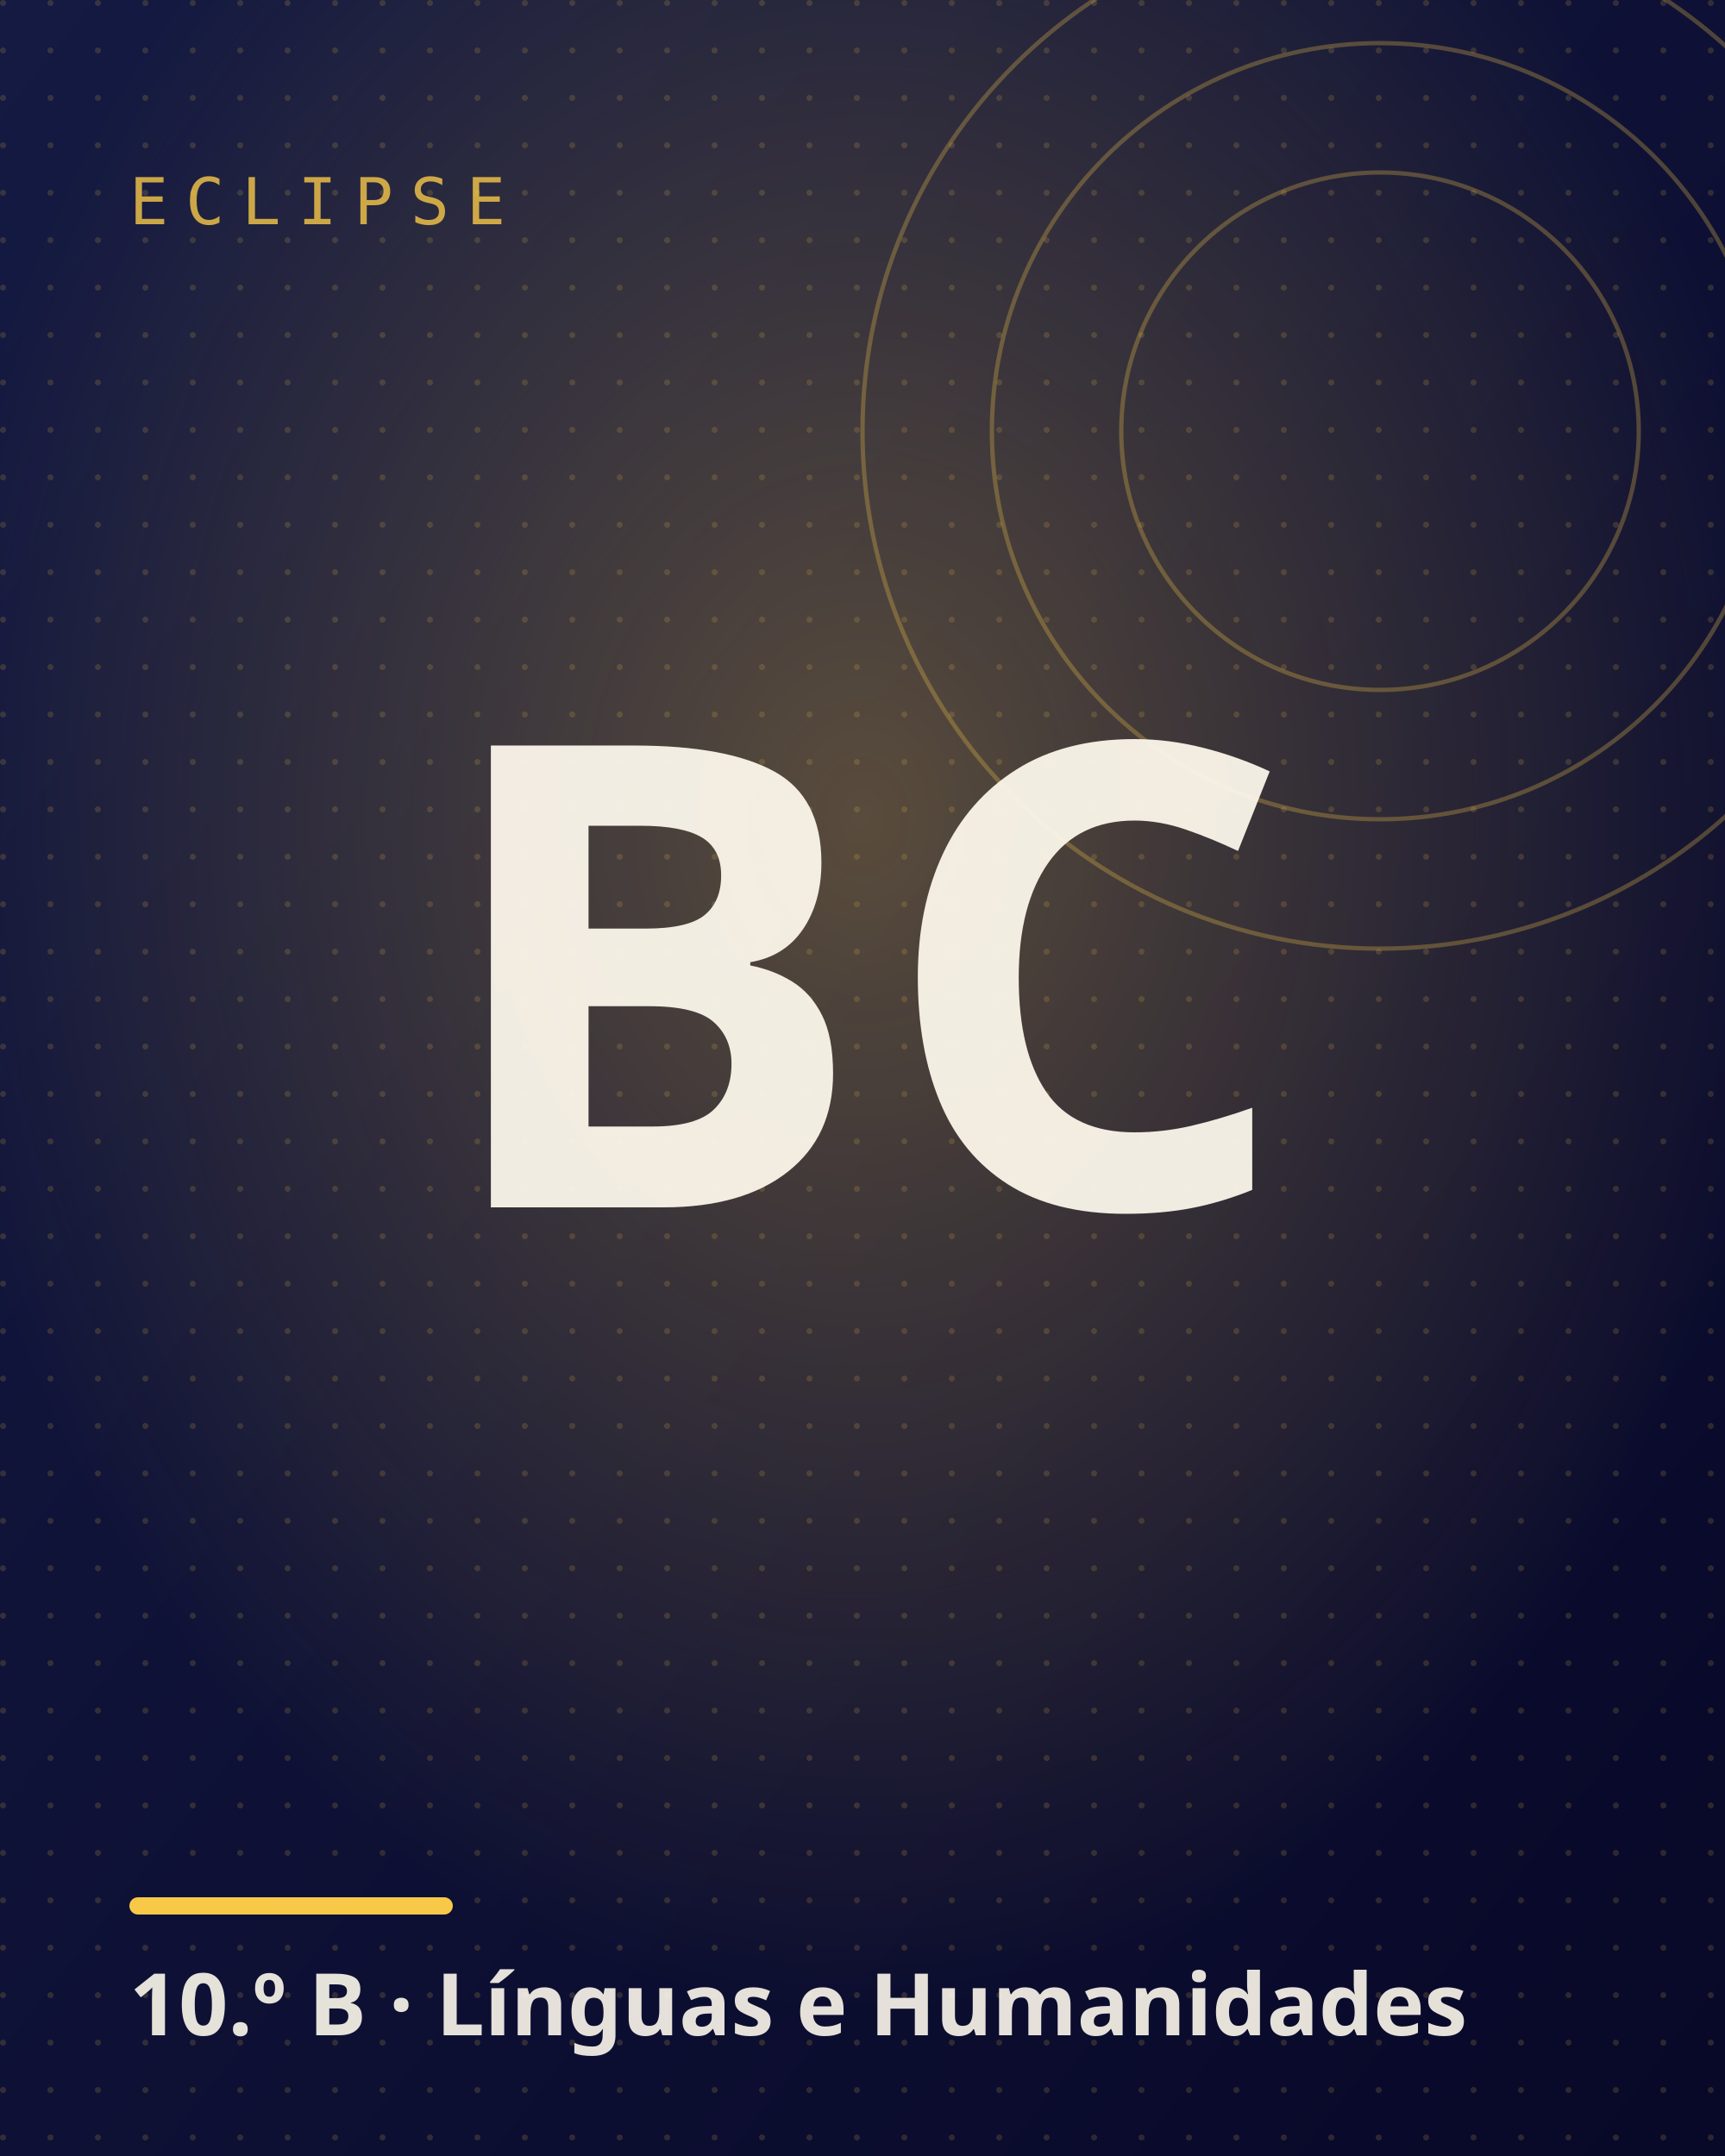
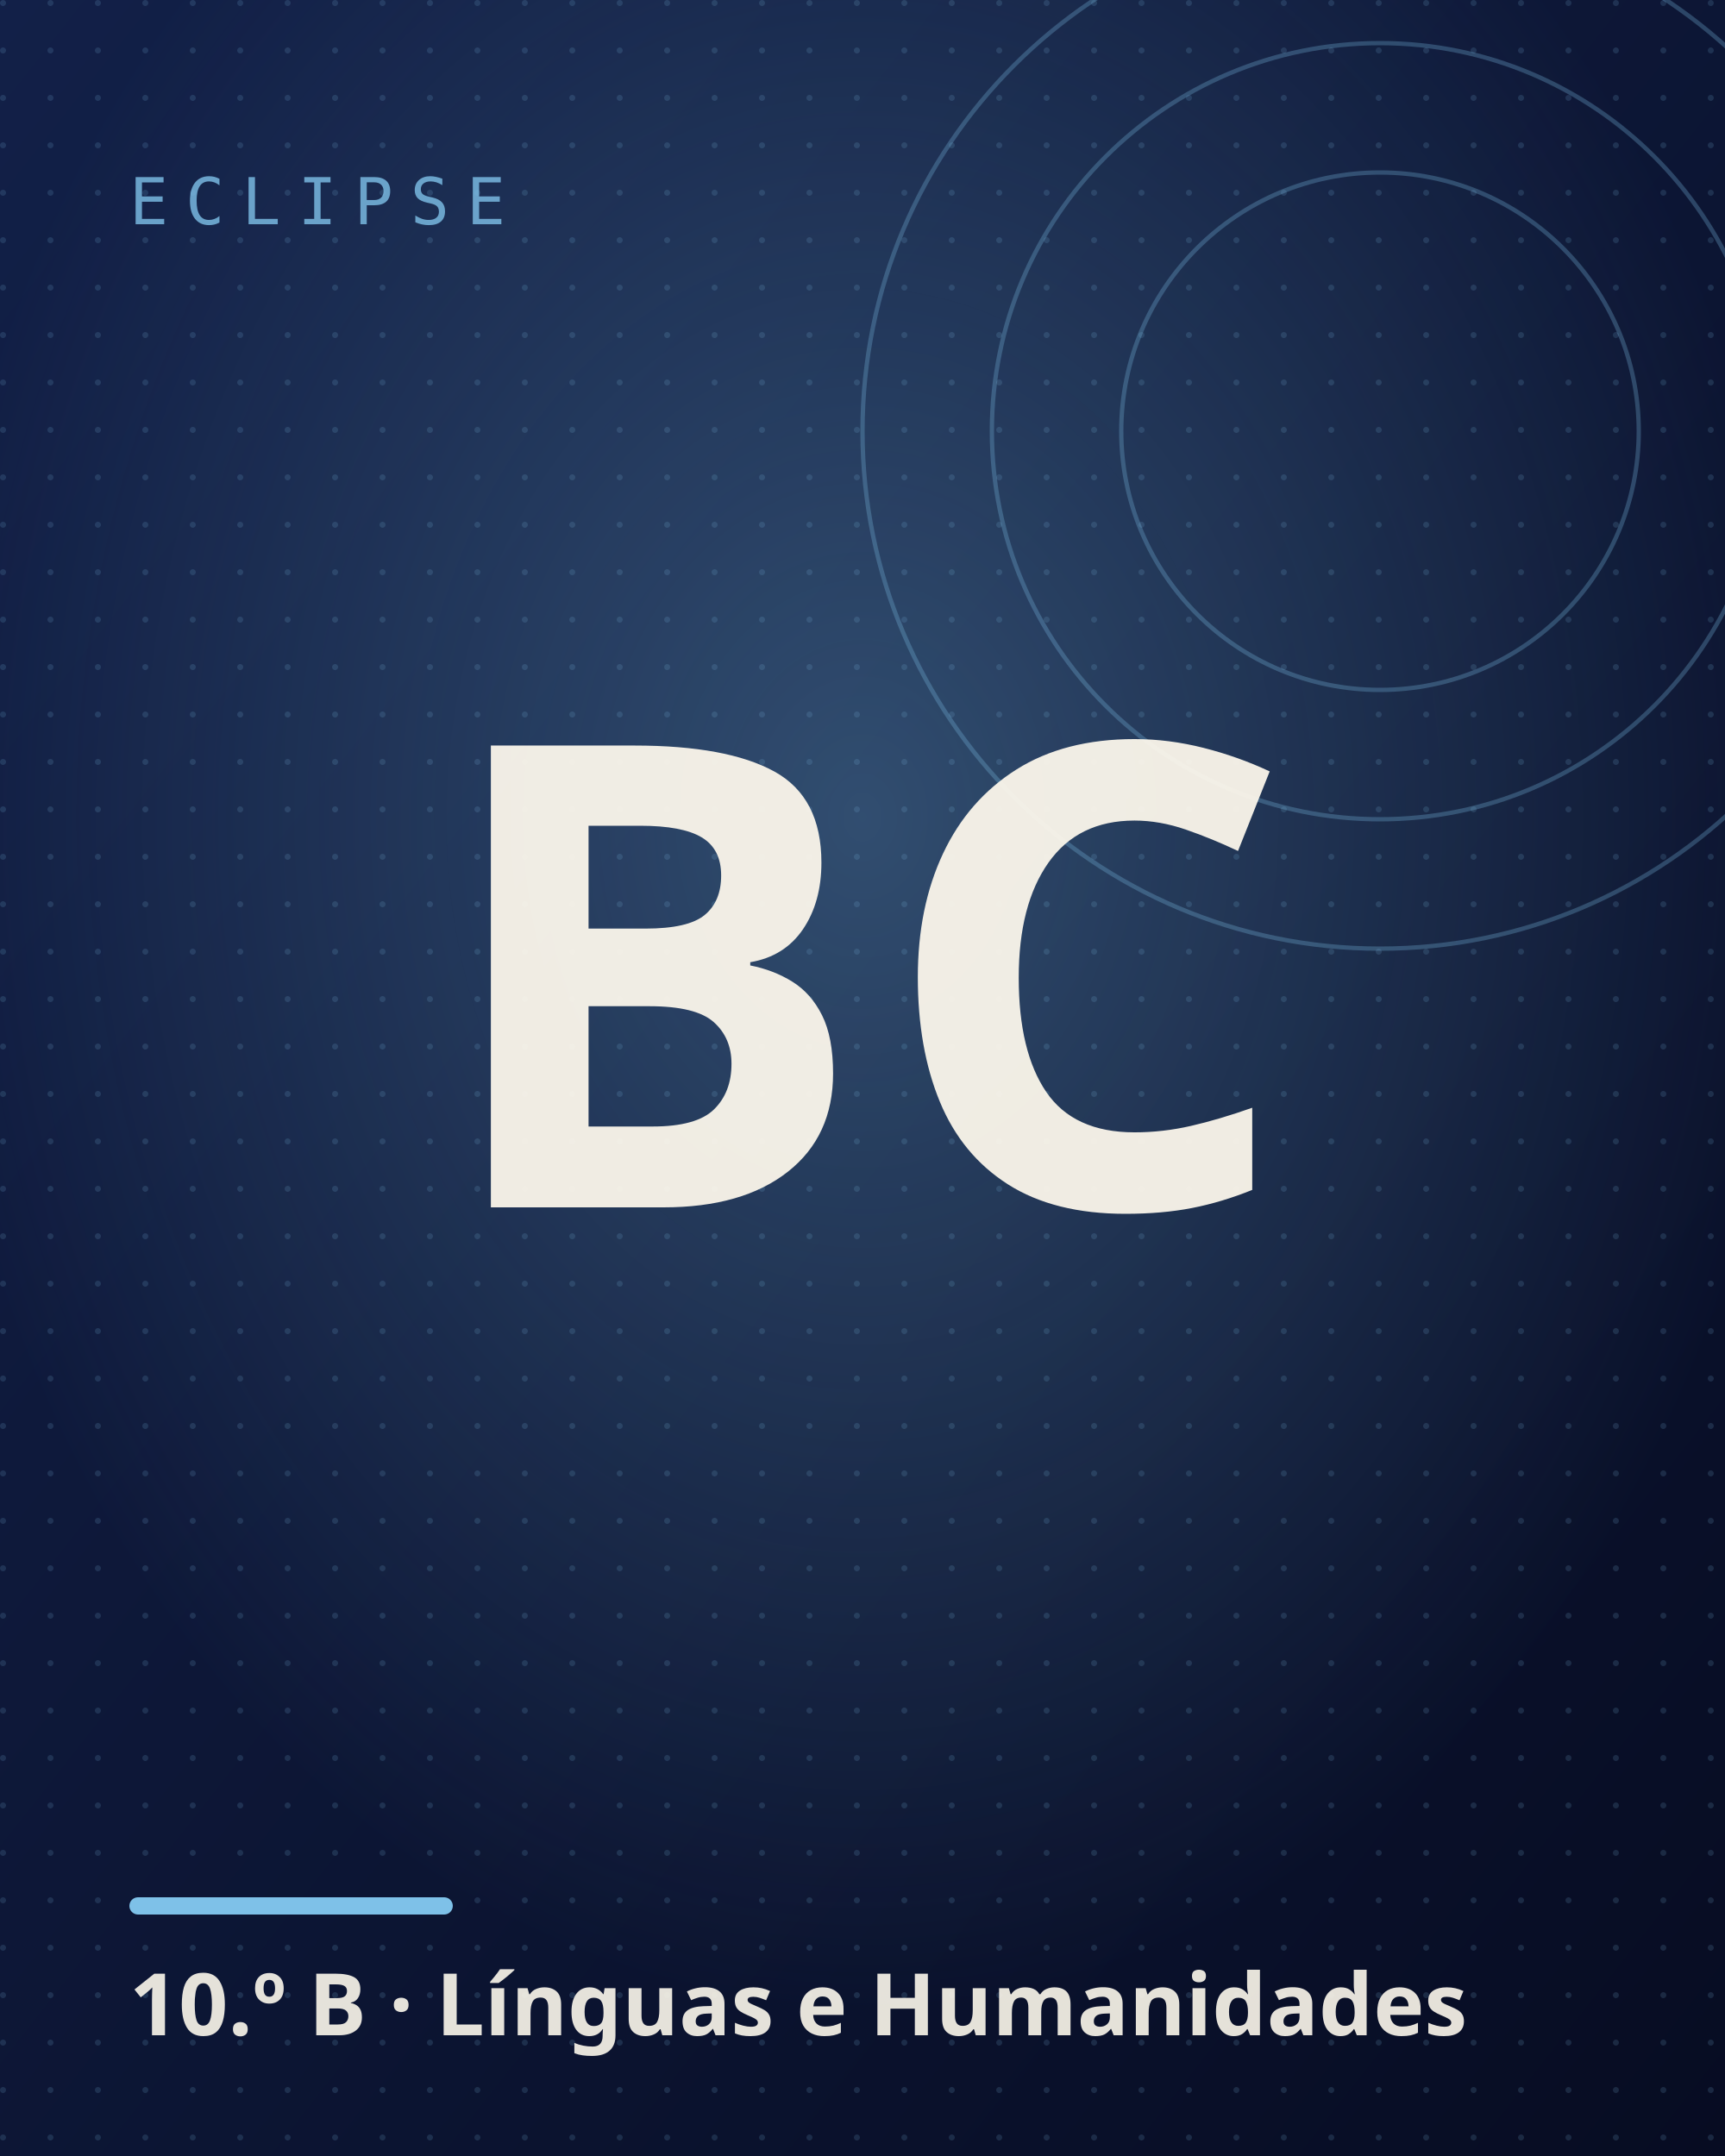
<svg xmlns="http://www.w3.org/2000/svg" viewBox="0 0 800 1000" role="img" aria-label="Retrato de Beatriz Coelho">
  <defs>
    <linearGradient id="bg" x1="0" y1="0" x2="1" y2="1">
-       <stop offset="0" stop-color="#141a42" />
-       <stop offset="1" stop-color="#080828" />
+       <stop offset="0" stop-color="#122048" />
+       <stop offset="1" stop-color="#070c22" />
    </linearGradient>
    <radialGradient id="glow" cx="50%" cy="38%" r="55%">
-       <stop offset="0" stop-color="#f8c848" stop-opacity="0.32" />
-       <stop offset="1" stop-color="#f8c848" stop-opacity="0" />
+       <stop offset="0" stop-color="#7ec1e8" stop-opacity="0.32" />
+       <stop offset="1" stop-color="#7ec1e8" stop-opacity="0" />
    </radialGradient>
    <pattern id="dots" width="22" height="22" patternUnits="userSpaceOnUse">
-       <circle cx="1.4" cy="1.4" r="1.4" fill="#f8c848" opacity="0.16" />
+       <circle cx="1.4" cy="1.4" r="1.4" fill="#7ec1e8" opacity="0.16" />
    </pattern>
  </defs>
  <rect width="800" height="1000" fill="url(#bg)" />
  <rect width="800" height="1000" fill="url(#dots)" />
  <rect width="800" height="1000" fill="url(#glow)" />
-   <g fill="none" stroke="#f8c848" stroke-opacity="0.28" stroke-width="2">
+   <g fill="none" stroke="#7ec1e8" stroke-opacity="0.28" stroke-width="2">
    <circle cx="640" cy="200" r="120" />
    <circle cx="640" cy="200" r="180" />
    <circle cx="640" cy="200" r="240" />
  </g>
-   <text x="60" y="104" font-family="ui-monospace, Consolas, monospace" font-size="30" letter-spacing="8" fill="#f8c848" opacity="0.8">ECLIPSE</text>
+   <text x="60" y="104" font-family="ui-monospace, Consolas, monospace" font-size="30" letter-spacing="8" fill="#7ec1e8" opacity="0.8">ECLIPSE</text>
  <text x="400" y="560" text-anchor="middle" font-family="Outfit, Segoe UI, sans-serif" font-weight="800" font-size="300" letter-spacing="6" fill="#fdf8ec" opacity="0.94">BC</text>
-   <rect x="60" y="880" width="150" height="8" rx="4" fill="#f8c848" />
+   <rect x="60" y="880" width="150" height="8" rx="4" fill="#7ec1e8" />
  <text x="60" y="944" font-family="Outfit, Segoe UI, sans-serif" font-weight="600" font-size="40" fill="#fdf8ec" opacity="0.9">10.º B · Línguas e Humanidades</text>
</svg>
